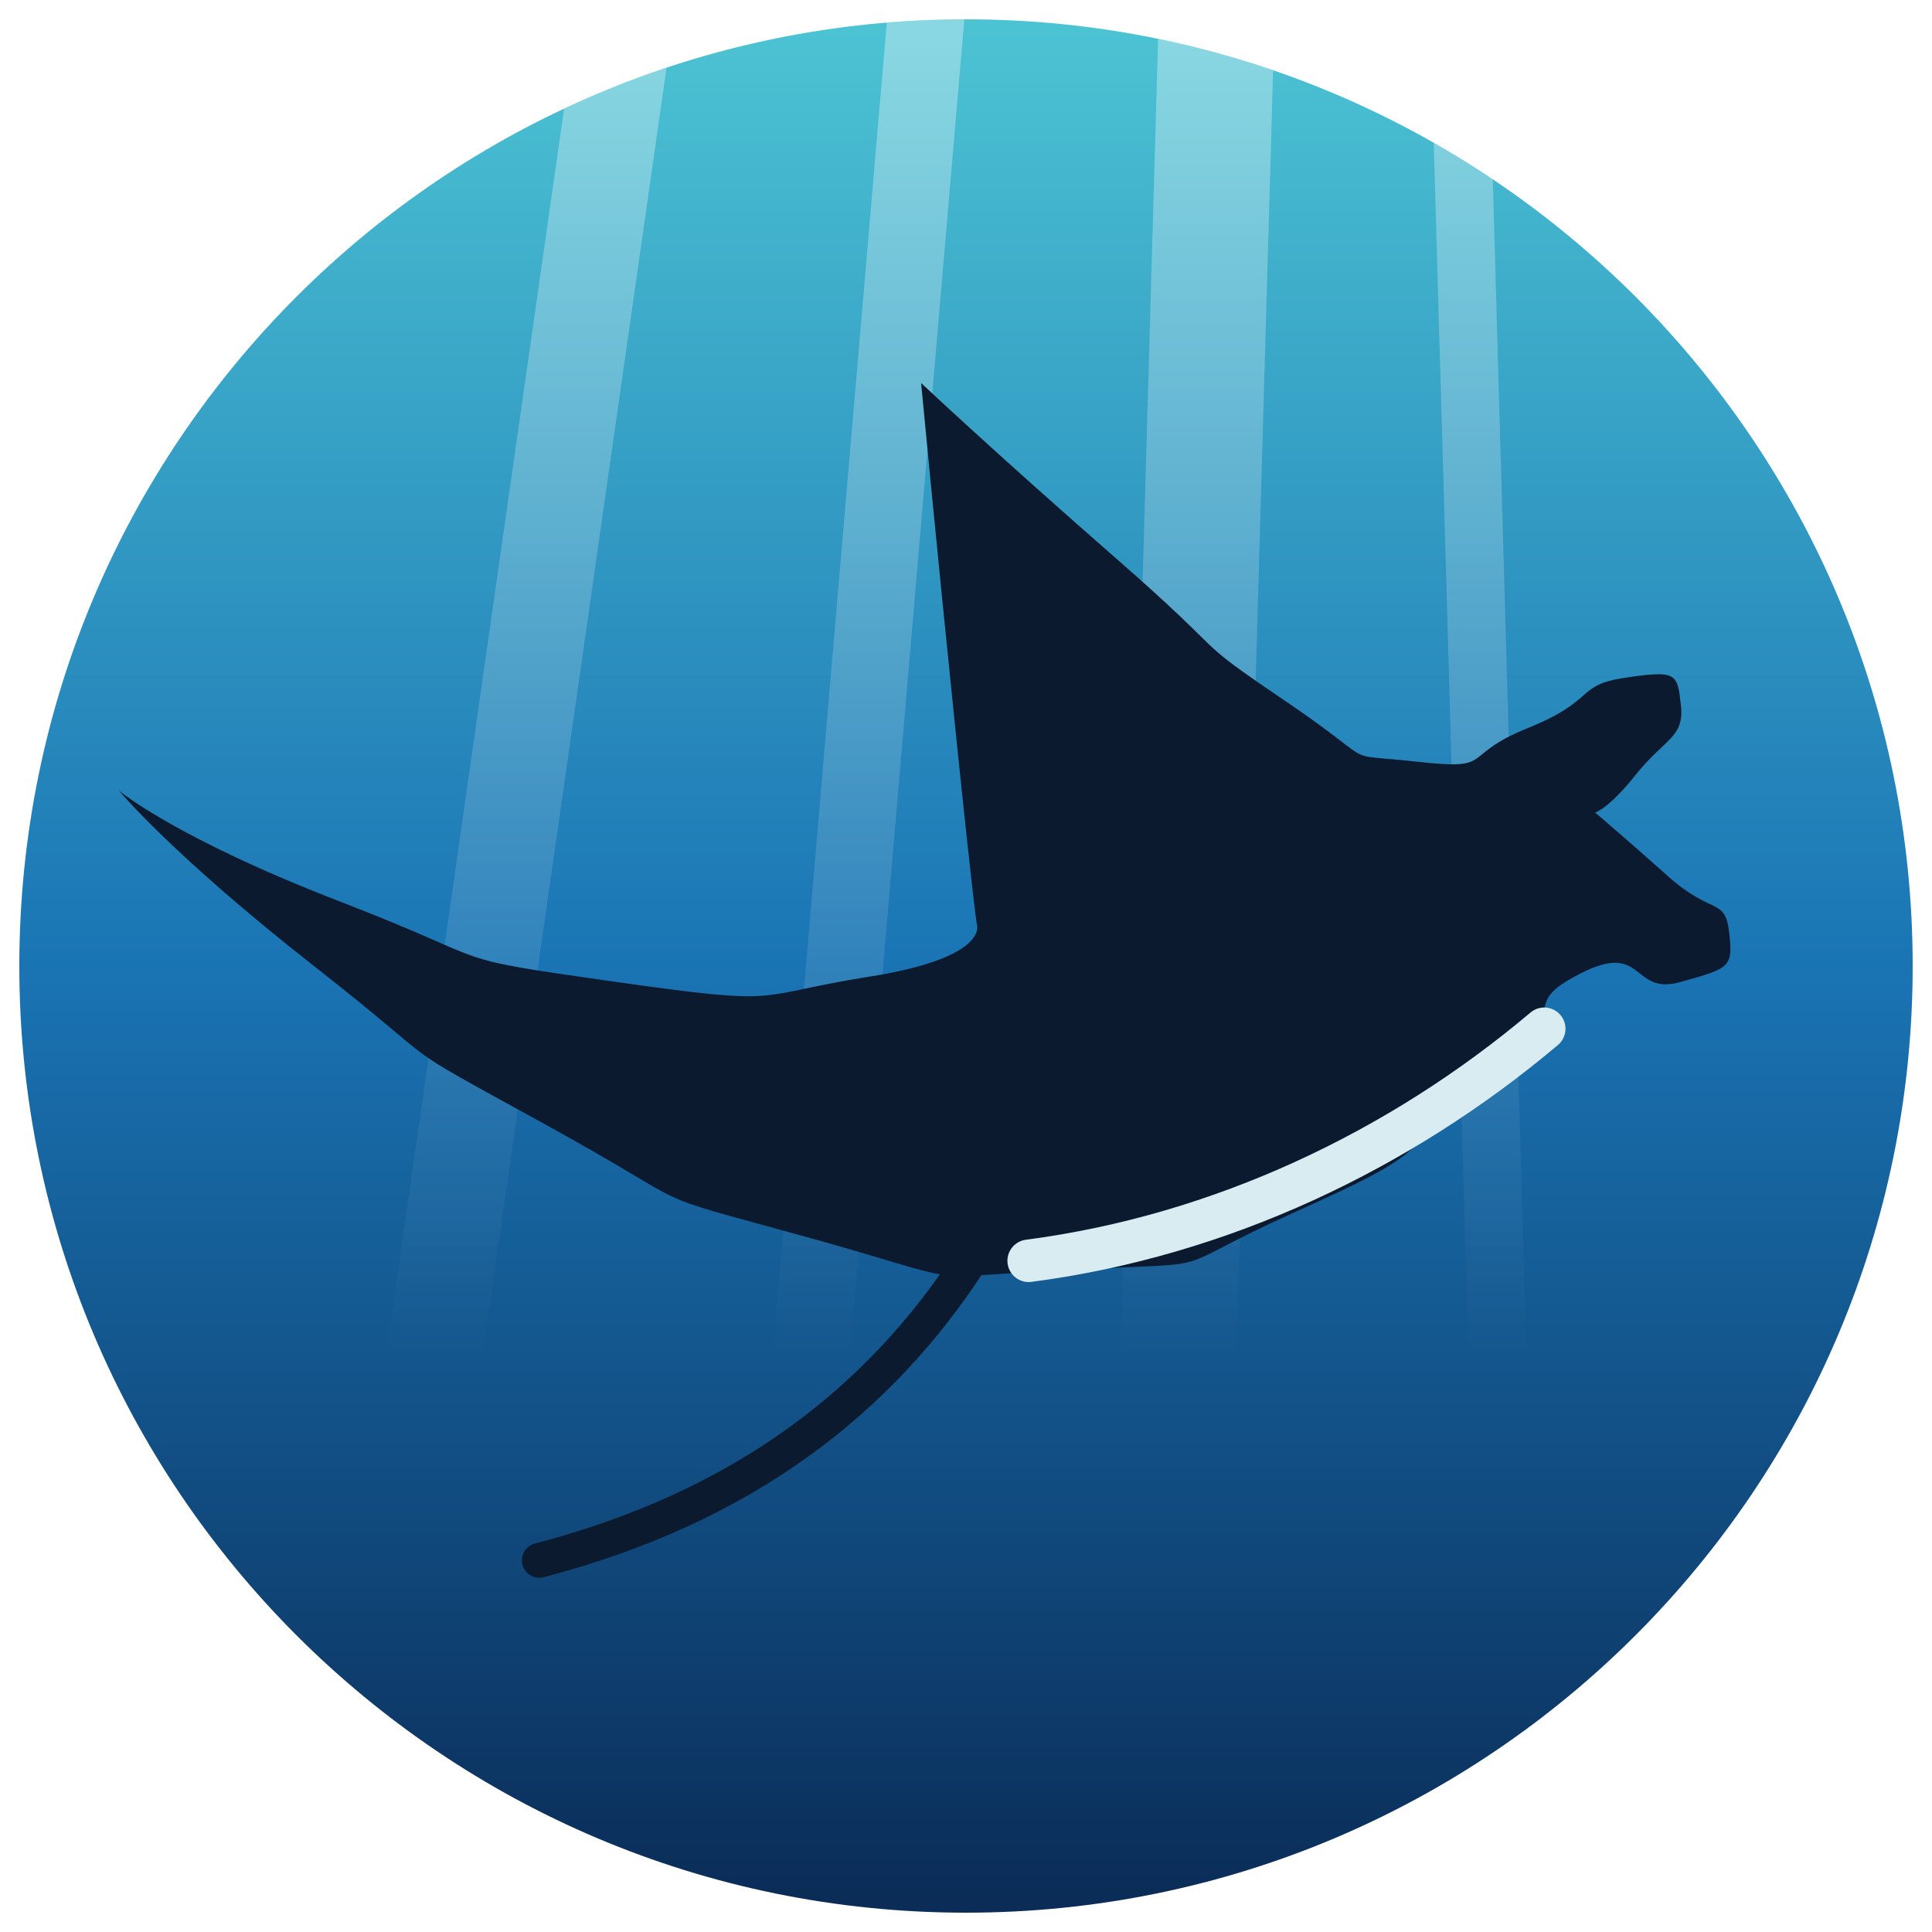
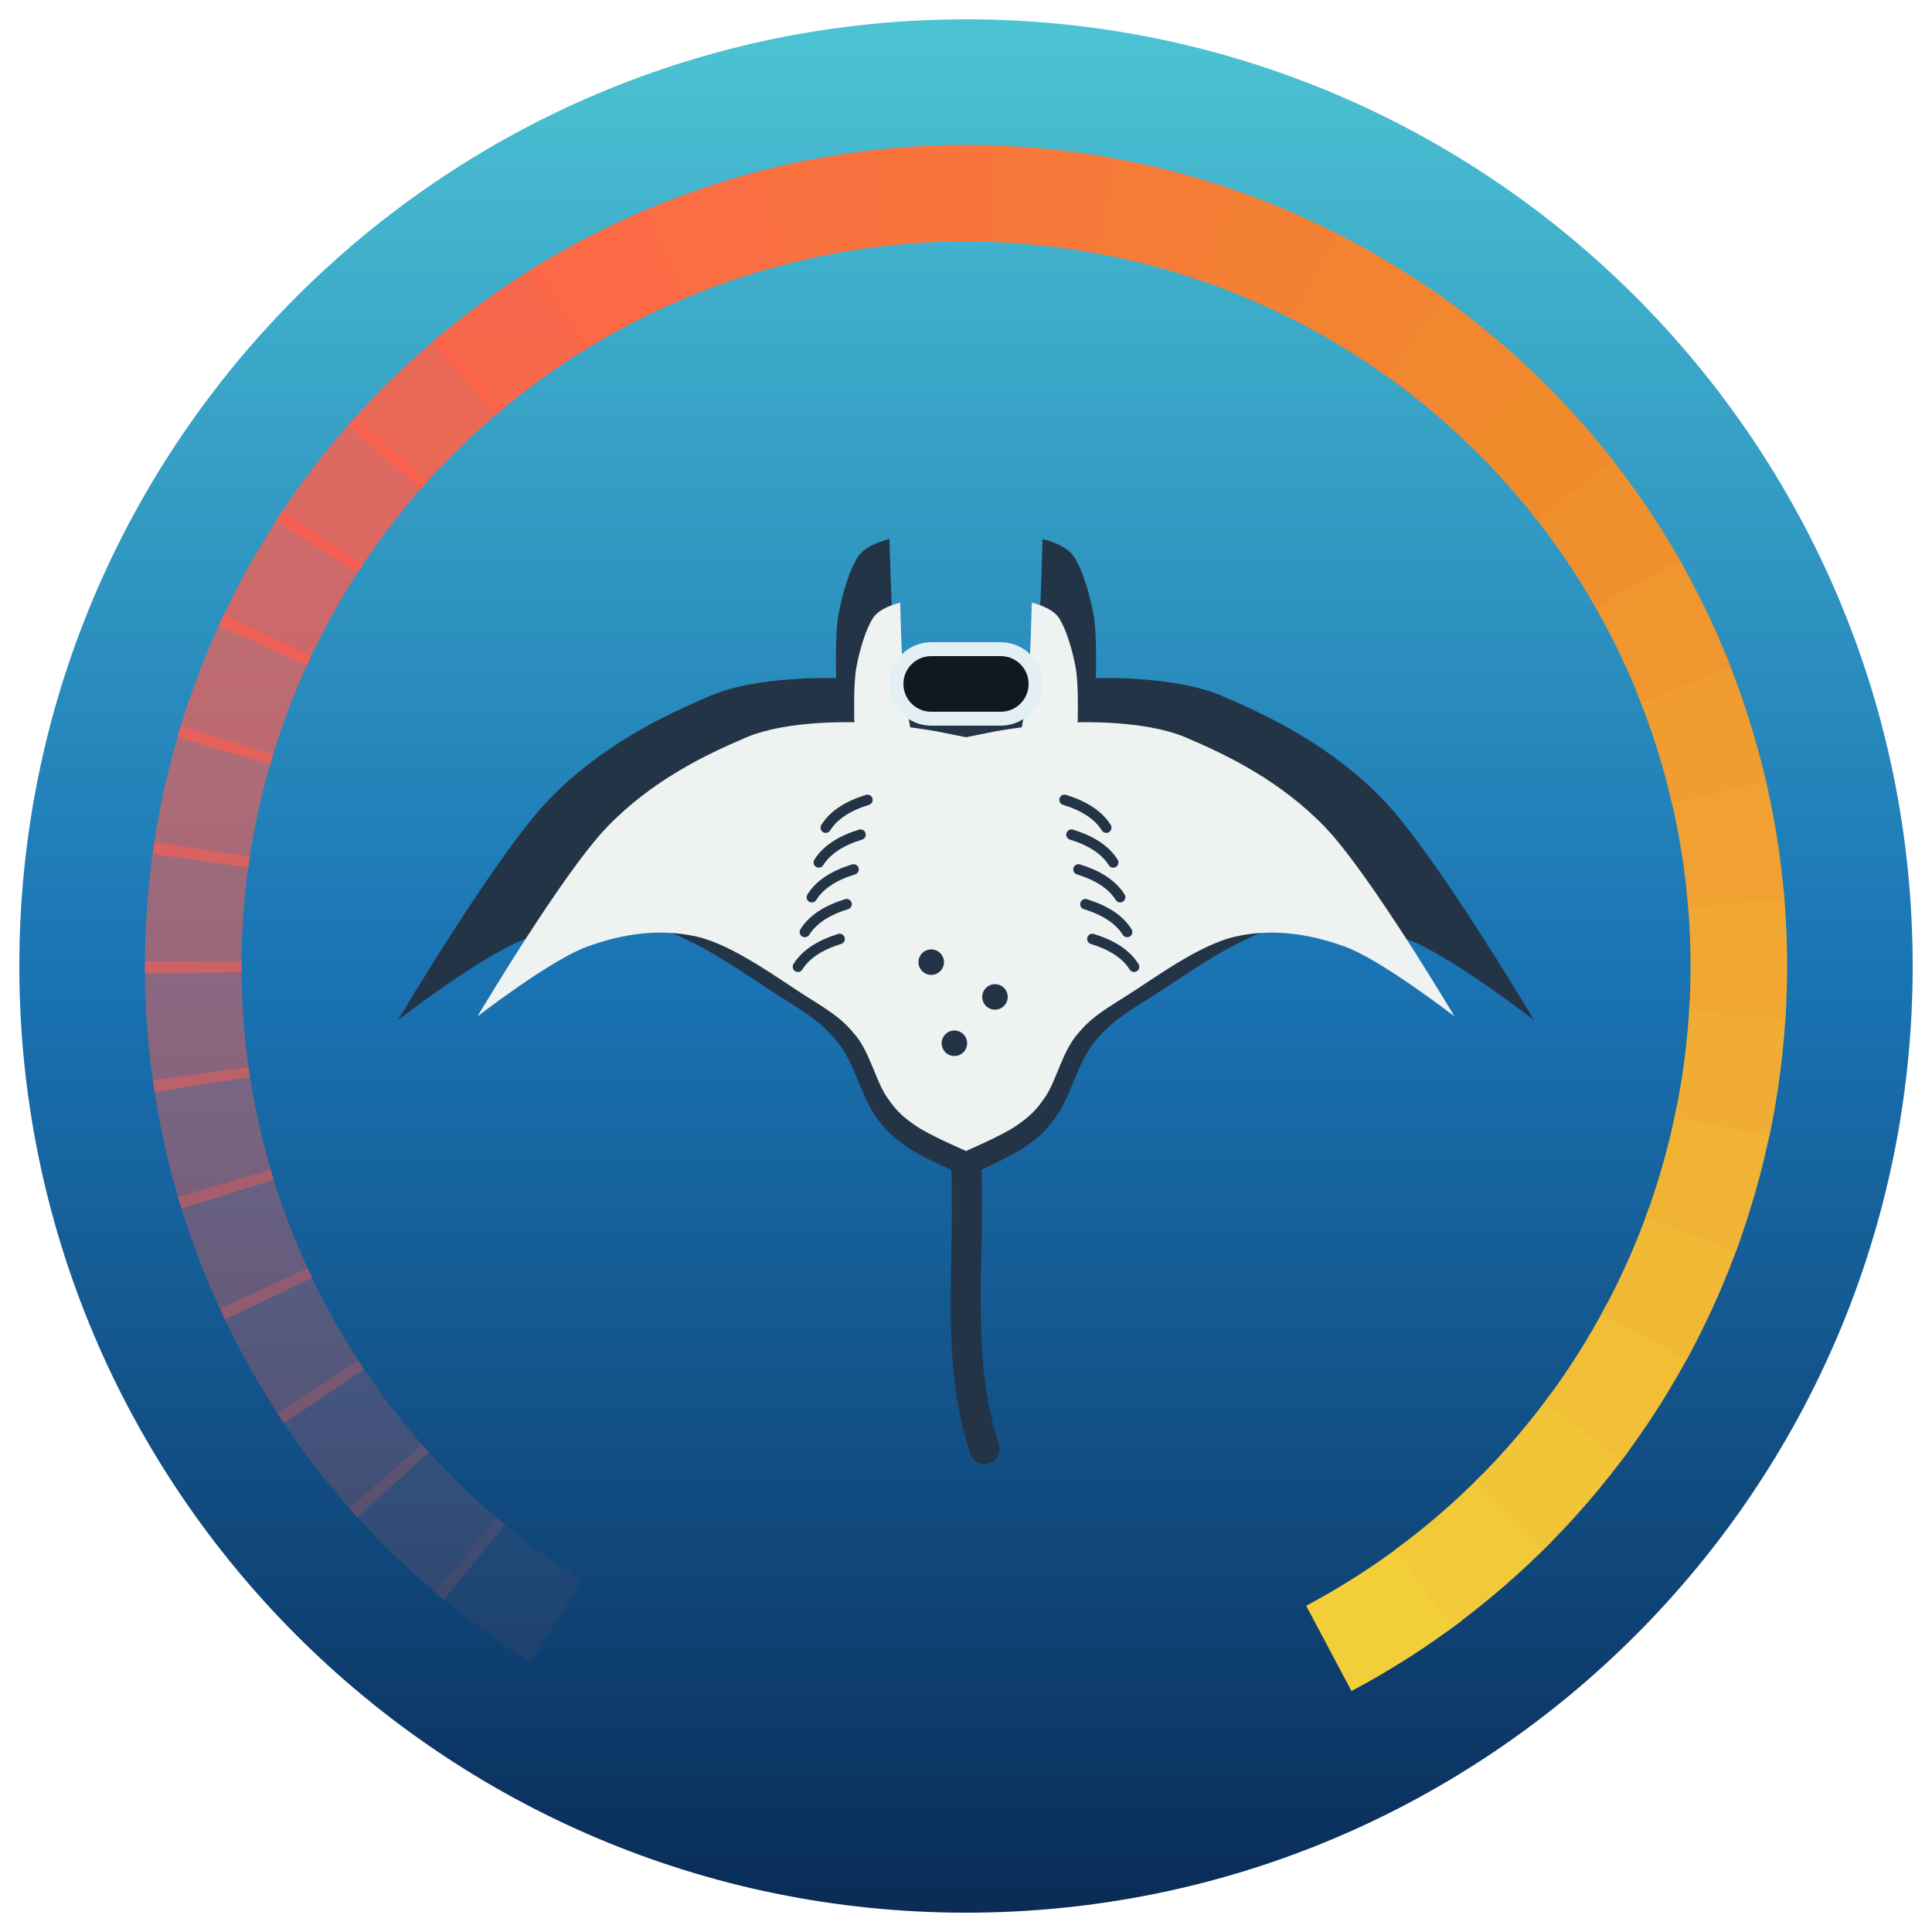
<svg xmlns="http://www.w3.org/2000/svg" viewBox="0 0 100 100">
  <defs>
    <linearGradient id="oc" x1="0" y1="0" x2="0" y2="1">
      <stop offset="0" stop-color="#4cc3d3" />
      <stop offset=".5" stop-color="#1a74b4" />
      <stop offset="1" stop-color="#0a2c57" />
    </linearGradient>
+     <linearGradient id="dp" x1="0" y1="0" x2="0" y2="1">
+       <stop offset="0" stop-color="#2a8fc4" />
+       <stop offset="1" stop-color="#061d3d" />
+     </linearGradient>
    <linearGradient id="ry" x1="0" y1="0" x2="0" y2="1">
-       <stop offset="0" stop-color="#fff" stop-opacity=".35" />
+       <stop offset="0" stop-color="#fff" stop-opacity=".32" />
      <stop offset="1" stop-color="#fff" stop-opacity="0" />
    </linearGradient>
    <clipPath id="cl">
      <circle cx="50" cy="50" r="49" />
    </clipPath>
  </defs>
  <circle cx="50" cy="50" r="49" fill="url(#oc)" />
  <g clip-path="url(#cl)">
-     <path d="M30 0 L35 0 L25 70 L20 70 Z" fill="url(#ry)" />
-     <path d="M46 0 L50 0 L44 70 L40 70 Z" fill="url(#ry)" />
-     <path d="M60 0 L66 0 L64 70 L58 70 Z" fill="url(#ry)" />
-     <path d="M74 0 L77 0 L79 70 L76 70 Z" fill="url(#ry)" />
-   </g>
-   <g transform="rotate(-12 50 50) translate(0 3)">
-     <path d="M47 62 C41 68 33 72 22 72.5" fill="none" stroke="#0b1a2e" stroke-width="1.8" stroke-linecap="round" />
-     <path d="M9.00 29.00 C9.00 29.00 11.33 32.00 19.00 37.00 C26.67 42.00 23.33 40.83 32.00 44.00 C40.67 47.17 38.67 46.17 45.00 46.50 C51.33 46.83 51.00 45.00 51.00 45.00 C51.00 45.00 51.00 44.33 52.00 35.00 C53.00 25.67 54.00 17.00 54.00 17.00 C54.00 17.00 57.00 21.33 62.00 28.00 C67.00 34.67 64.67 32.50 69.00 37.00 C73.33 41.50 71.00 40.17 75.00 41.50 C79.00 42.83 77.17 41.67 81.00 41.00 C84.83 40.33 83.83 39.33 86.50 39.50 C89.17 39.67 89.17 39.83 89.00 41.50 C88.83 43.17 87.83 43.00 86.00 44.50 C84.17 46.00 83.50 46.00 83.50 46.00 C83.50 46.00 84.67 47.50 86.50 50.00 C88.33 52.50 89.17 51.67 89.00 53.50 C88.83 55.33 88.67 55.33 86.00 55.50 C83.33 55.67 84.67 53.00 81.00 54.00 C77.33 55.00 80.67 55.50 75.00 58.50 C69.33 61.50 71.67 61.33 64.00 63.00 C56.33 64.67 60.33 64.83 52.00 63.50 C43.67 62.17 47.33 63.33 39.00 59.00 C30.67 54.67 34.33 56.83 27.00 50.50 C19.67 44.17 23.00 47.17 17.00 40.00 C11.00 32.83 9.00 29.00 9.00 29.00 Z" fill="#0b1a2e" />
-     <path d="M50 62.6 C60 63.4 70 61 78.6 56.4" fill="none" stroke="#d8ecf1" stroke-width="2.2" stroke-linecap="round" />
+     <path d="M68.78 85.32 A40 40 0 0 0 74.17 81.88" fill="none" stroke="rgb(242,207,57)" stroke-opacity="1.00" stroke-width="5" />
+     <path d="M73.70 82.22 A40 40 0 0 0 78.53 78.04" fill="none" stroke="rgb(242,201,56)" stroke-opacity="1.00" stroke-width="5" />
+     <path d="M78.12 78.45 A40 40 0 0 0 82.29 73.61" fill="none" stroke="rgb(242,196,55)" stroke-opacity="1.00" stroke-width="5" />
+     <path d="M81.95 74.07 A40 40 0 0 0 85.37 68.68" fill="none" stroke="rgb(241,190,54)" stroke-opacity="1.00" stroke-width="5" />
+     <path d="M85.10 69.19 A40 40 0 0 0 87.71 63.35" fill="none" stroke="rgb(241,184,53)" stroke-opacity="1.00" stroke-width="5" />
+     <path d="M87.51 63.90 A40 40 0 0 0 89.24 57.75" fill="none" stroke="rgb(241,179,52)" stroke-opacity="1.00" stroke-width="5" />
+     <path d="M89.13 58.32 A40 40 0 0 0 89.95 51.98" fill="none" stroke="rgb(241,173,51)" stroke-opacity="1.00" stroke-width="5" />
+     <path d="M89.92 52.56 A40 40 0 0 0 89.82 46.17" fill="none" stroke="rgb(241,167,50)" stroke-opacity="1.00" stroke-width="5" />
+     <path d="M89.87 46.75 A40 40 0 0 0 88.84 40.44" fill="none" stroke="rgb(241,161,49)" stroke-opacity="1.00" stroke-width="5" />
+     <path d="M88.97 41.00 A40 40 0 0 0 87.04 34.91" fill="none" stroke="rgb(240,156,47)" stroke-opacity="1.00" stroke-width="5" />
+     <path d="M87.26 35.45 A40 40 0 0 0 84.47 29.70" fill="none" stroke="rgb(240,150,46)" stroke-opacity="1.00" stroke-width="5" />
+     <path d="M84.76 30.20 A40 40 0 0 0 81.16 24.92" fill="none" stroke="rgb(240,144,45)" stroke-opacity="1.00" stroke-width="5" />
+     <path d="M81.52 25.37 A40 40 0 0 0 77.19 20.67" fill="none" stroke="rgb(240,139,44)" stroke-opacity="1.00" stroke-width="5" />
+     <path d="M77.62 21.07 A40 40 0 0 0 72.66 17.03" fill="none" stroke="rgb(241,135,46)" stroke-opacity="1.00" stroke-width="5" />
+     <path d="M73.13 17.37 A40 40 0 0 0 67.64 14.10" fill="none" stroke="rgb(242,131,49)" stroke-opacity="1.00" stroke-width="5" />
+     <path d="M68.16 14.36 A40 40 0 0 0 62.25 11.92" fill="none" stroke="rgb(243,128,52)" stroke-opacity="1.00" stroke-width="5" />
+     <path d="M62.80 12.10 A40 40 0 0 0 56.60 10.55" fill="none" stroke="rgb(245,124,55)" stroke-opacity="1.00" stroke-width="5" />
+     <path d="M57.17 10.65 A40 40 0 0 0 50.81 10.01" fill="none" stroke="rgb(246,120,58)" stroke-opacity="1.00" stroke-width="5" />
+     <path d="M51.40 10.02 A40 40 0 0 0 45.01 10.31" fill="none" stroke="rgb(247,117,60)" stroke-opacity="1.00" stroke-width="5" />
+     <path d="M45.59 10.24 A40 40 0 0 0 39.31 11.45" fill="none" stroke="rgb(248,113,63)" stroke-opacity="1.00" stroke-width="5" />
+     <path d="M39.87 11.30 A40 40 0 0 0 33.84 13.41" fill="none" stroke="rgb(249,110,66)" stroke-opacity="1.00" stroke-width="5" />
+     <path d="M34.37 13.18 A40 40 0 0 0 28.70 16.14" fill="none" stroke="rgb(251,106,69)" stroke-opacity="1.00" stroke-width="5" />
+     <path d="M29.20 15.83 A40 40 0 0 0 24.02 19.58" fill="none" stroke="rgb(252,103,72)" stroke-opacity="0.97" stroke-width="5" />
+     <path d="M24.47 19.21 A40 40 0 0 0 19.89 23.67" fill="none" stroke="rgb(253,99,74)" stroke-opacity="0.90" stroke-width="5" />
+     <path d="M20.27 23.23 A40 40 0 0 0 16.39 28.31" fill="none" stroke="rgb(254,96,77)" stroke-opacity="0.83" stroke-width="5" />
+     <path d="M16.71 27.83 A40 40 0 0 0 13.60 33.41" fill="none" stroke="rgb(255,93,79)" stroke-opacity="0.76" stroke-width="5" />
+     <path d="M13.85 32.88 A40 40 0 0 0 11.58 38.86" fill="none" stroke="rgb(255,93,79)" stroke-opacity="0.69" stroke-width="5" />
+     <path d="M11.75 38.31 A40 40 0 0 0 10.37 44.55" fill="none" stroke="rgb(255,93,79)" stroke-opacity="0.62" stroke-width="5" />
+     <path d="M10.46 43.97 A40 40 0 0 0 10.00 50.35" fill="none" stroke="rgb(255,93,79)" stroke-opacity="0.56" stroke-width="5" />
+     <path d="M10.00 49.77 A40 40 0 0 0 10.47 56.14" fill="none" stroke="rgb(255,93,79)" stroke-opacity="0.49" stroke-width="5" />
+     <path d="M10.39 55.57 A40 40 0 0 0 11.78 61.81" fill="none" stroke="rgb(255,93,79)" stroke-opacity="0.42" stroke-width="5" />
+     <path d="M11.61 61.25 A40 40 0 0 0 13.90 67.22" fill="none" stroke="rgb(255,93,79)" stroke-opacity="0.35" stroke-width="5" />
+     <path d="M13.65 66.69 A40 40 0 0 0 16.77 72.27" fill="none" stroke="rgb(255,93,79)" stroke-opacity="0.28" stroke-width="5" />
+     <path d="M16.45 71.79 A40 40 0 0 0 20.35 76.85" fill="none" stroke="rgb(255,93,79)" stroke-opacity="0.21" stroke-width="5" />
+     <path d="M19.96 76.42 A40 40 0 0 0 24.56 80.86" fill="none" stroke="rgb(255,93,79)" stroke-opacity="0.14" stroke-width="5" />
+     <path d="M24.11 80.49 A40 40 0 0 0 28.80 83.92" fill="none" stroke="rgb(255,93,79)" stroke-opacity="0.07" stroke-width="5" />
+     <g transform="translate(50 45) rotate(0) scale(0.6 0.6)">
+       <path d="M0 25 C0.4 34 -1 42 1.6 50" fill="none" stroke="#243447" stroke-width="2.6" stroke-linecap="round" />
+       <path d="M0.00 -15.00 C0.00 -15.00 -2.07 -15.43 -3.00 -15.60 C-3.93 -15.77 -5.60 -16.00 -5.60 -16.00 C-5.60 -16.00 -6.13 -18.92 -6.30 -21.00 C-6.47 -23.08 -6.60 -28.50 -6.60 -28.50 C-6.60 -28.50 -8.57 -28.08 -9.30 -27.00 C-10.03 -25.92 -10.68 -23.75 -11.00 -22.00 C-11.32 -20.25 -11.20 -16.50 -11.20 -16.50 C-11.20 -16.50 -17.87 -16.75 -22.00 -15.00 C-26.13 -13.25 -31.50 -10.67 -36.00 -6.00 C-40.50 -1.33 -49.00 13.00 -49.00 13.00 C-49.00 13.00 -41.67 7.33 -38.00 6.00 C-34.33 4.67 -30.67 4.17 -27.00 5.00 C-23.33 5.83 -18.67 9.33 -16.00 11.00 C-13.33 12.67 -12.33 13.33 -11.00 15.00 C-9.67 16.67 -9.00 19.50 -8.00 21.00 C-7.00 22.50 -6.33 23.08 -5.00 24.00 C-3.67 24.92 0.00 26.50 0.00 26.50 C0.00 26.50 3.67 24.92 5.00 24.00 C6.33 23.08 7.00 22.50 8.00 21.00 C9.00 19.50 9.67 16.67 11.00 15.00 C12.33 13.33 13.33 12.67 16.00 11.00 C18.67 9.33 23.33 5.83 27.00 5.00 C30.67 4.17 34.33 4.67 38.00 6.00 C41.67 7.33 49.00 13.00 49.00 13.00 C49.00 13.00 40.50 -1.33 36.00 -6.00 C31.50 -10.67 26.13 -13.25 22.00 -15.00 C17.87 -16.75 11.20 -16.50 11.20 -16.50 C11.20 -16.50 11.32 -20.25 11.00 -22.00 C10.68 -23.75 10.03 -25.92 9.30 -27.00 C8.57 -28.08 6.60 -28.50 6.60 -28.50 C6.60 -28.50 6.47 -23.08 6.30 -21.00 C6.13 -18.92 5.60 -16.00 5.60 -16.00 C5.60 -16.00 3.93 -15.77 3.00 -15.60 C2.07 -15.43 0.00 -15.00 0.00 -15.00 Z" fill="#243447" />
+       <path d="M0.00 -15.00 C0.00 -15.00 -2.07 -15.43 -3.00 -15.60 C-3.93 -15.77 -5.60 -16.00 -5.60 -16.00 C-5.60 -16.00 -6.13 -18.92 -6.30 -21.00 C-6.47 -23.08 -6.60 -28.50 -6.60 -28.50 C-6.60 -28.50 -8.57 -28.08 -9.30 -27.00 C-10.03 -25.92 -10.68 -23.75 -11.00 -22.00 C-11.32 -20.25 -11.20 -16.50 -11.20 -16.50 C-11.20 -16.50 -17.87 -16.75 -22.00 -15.00 C-26.13 -13.25 -31.50 -10.67 -36.00 -6.00 C-40.50 -1.33 -49.00 13.00 -49.00 13.00 C-49.00 13.00 -41.67 7.33 -38.00 6.00 C-34.33 4.67 -30.67 4.17 -27.00 5.00 C-23.33 5.83 -18.67 9.33 -16.00 11.00 C-13.33 12.67 -12.33 13.33 -11.00 15.00 C-9.67 16.67 -9.00 19.50 -8.00 21.00 C-7.00 22.50 -6.33 23.08 -5.00 24.00 C-3.67 24.92 0.00 26.50 0.00 26.50 C0.00 26.50 3.67 24.92 5.00 24.00 C6.33 23.08 7.00 22.50 8.00 21.00 C9.00 19.50 9.67 16.67 11.00 15.00 C12.33 13.33 13.33 12.67 16.00 11.00 C18.67 9.33 23.33 5.83 27.00 5.00 C30.67 4.17 34.33 4.67 38.00 6.00 C41.67 7.33 49.00 13.00 49.00 13.00 C49.00 13.00 40.50 -1.33 36.00 -6.00 C31.50 -10.67 26.13 -13.25 22.00 -15.00 C17.87 -16.75 11.20 -16.50 11.20 -16.50 C11.20 -16.50 11.32 -20.25 11.00 -22.00 C10.68 -23.75 10.03 -25.92 9.30 -27.00 C8.57 -28.08 6.60 -28.50 6.60 -28.50 C6.60 -28.50 6.47 -23.08 6.30 -21.00 C6.13 -18.92 5.60 -16.00 5.60 -16.00 C5.60 -16.00 3.93 -15.77 3.00 -15.60 C2.07 -15.43 0.00 -15.00 0.00 -15.00 Z" fill="#eef3f1" transform="translate(0 1.5) scale(0.86)" />
+       <path d="M-8.5 -6.0 q-2.6 0.8 -3.6 2.4" fill="none" stroke="#243447" stroke-width="0.9" stroke-linecap="round" />
+       <path d="M8.5 -6.0 q2.6 0.8 3.6 2.4" fill="none" stroke="#243447" stroke-width="0.9" stroke-linecap="round" />
+       <path d="M-9.1 -3.0 q-2.6 0.8 -3.6 2.4" fill="none" stroke="#243447" stroke-width="0.9" stroke-linecap="round" />
+       <path d="M9.1 -3.0 q2.6 0.8 3.6 2.4" fill="none" stroke="#243447" stroke-width="0.9" stroke-linecap="round" />
+       <path d="M-9.7 0.0 q-2.6 0.8 -3.6 2.4" fill="none" stroke="#243447" stroke-width="0.9" stroke-linecap="round" />
+       <path d="M9.7 0.0 q2.6 0.8 3.6 2.4" fill="none" stroke="#243447" stroke-width="0.9" stroke-linecap="round" />
+       <path d="M-10.3 3.0 q-2.6 0.8 -3.6 2.4" fill="none" stroke="#243447" stroke-width="0.9" stroke-linecap="round" />
+       <path d="M10.3 3.0 q2.6 0.8 3.6 2.4" fill="none" stroke="#243447" stroke-width="0.9" stroke-linecap="round" />
+       <path d="M-10.9 6.0 q-2.6 0.8 -3.6 2.4" fill="none" stroke="#243447" stroke-width="0.9" stroke-linecap="round" />
+       <path d="M10.9 6.0 q2.6 0.8 3.6 2.4" fill="none" stroke="#243447" stroke-width="0.9" stroke-linecap="round" />
+       <circle cx="-3" cy="8" r="1.1" fill="#243447" />
+       <circle cx="2.5" cy="11" r="1.1" fill="#243447" />
+       <circle cx="-1" cy="15" r="1.1" fill="#243447" />
+       <rect x="-6" y="-19" width="12" height="6" rx="3" fill="#121822" stroke="#e3f0f3" stroke-width="1.2" />
+     </g>
  </g>
</svg>
